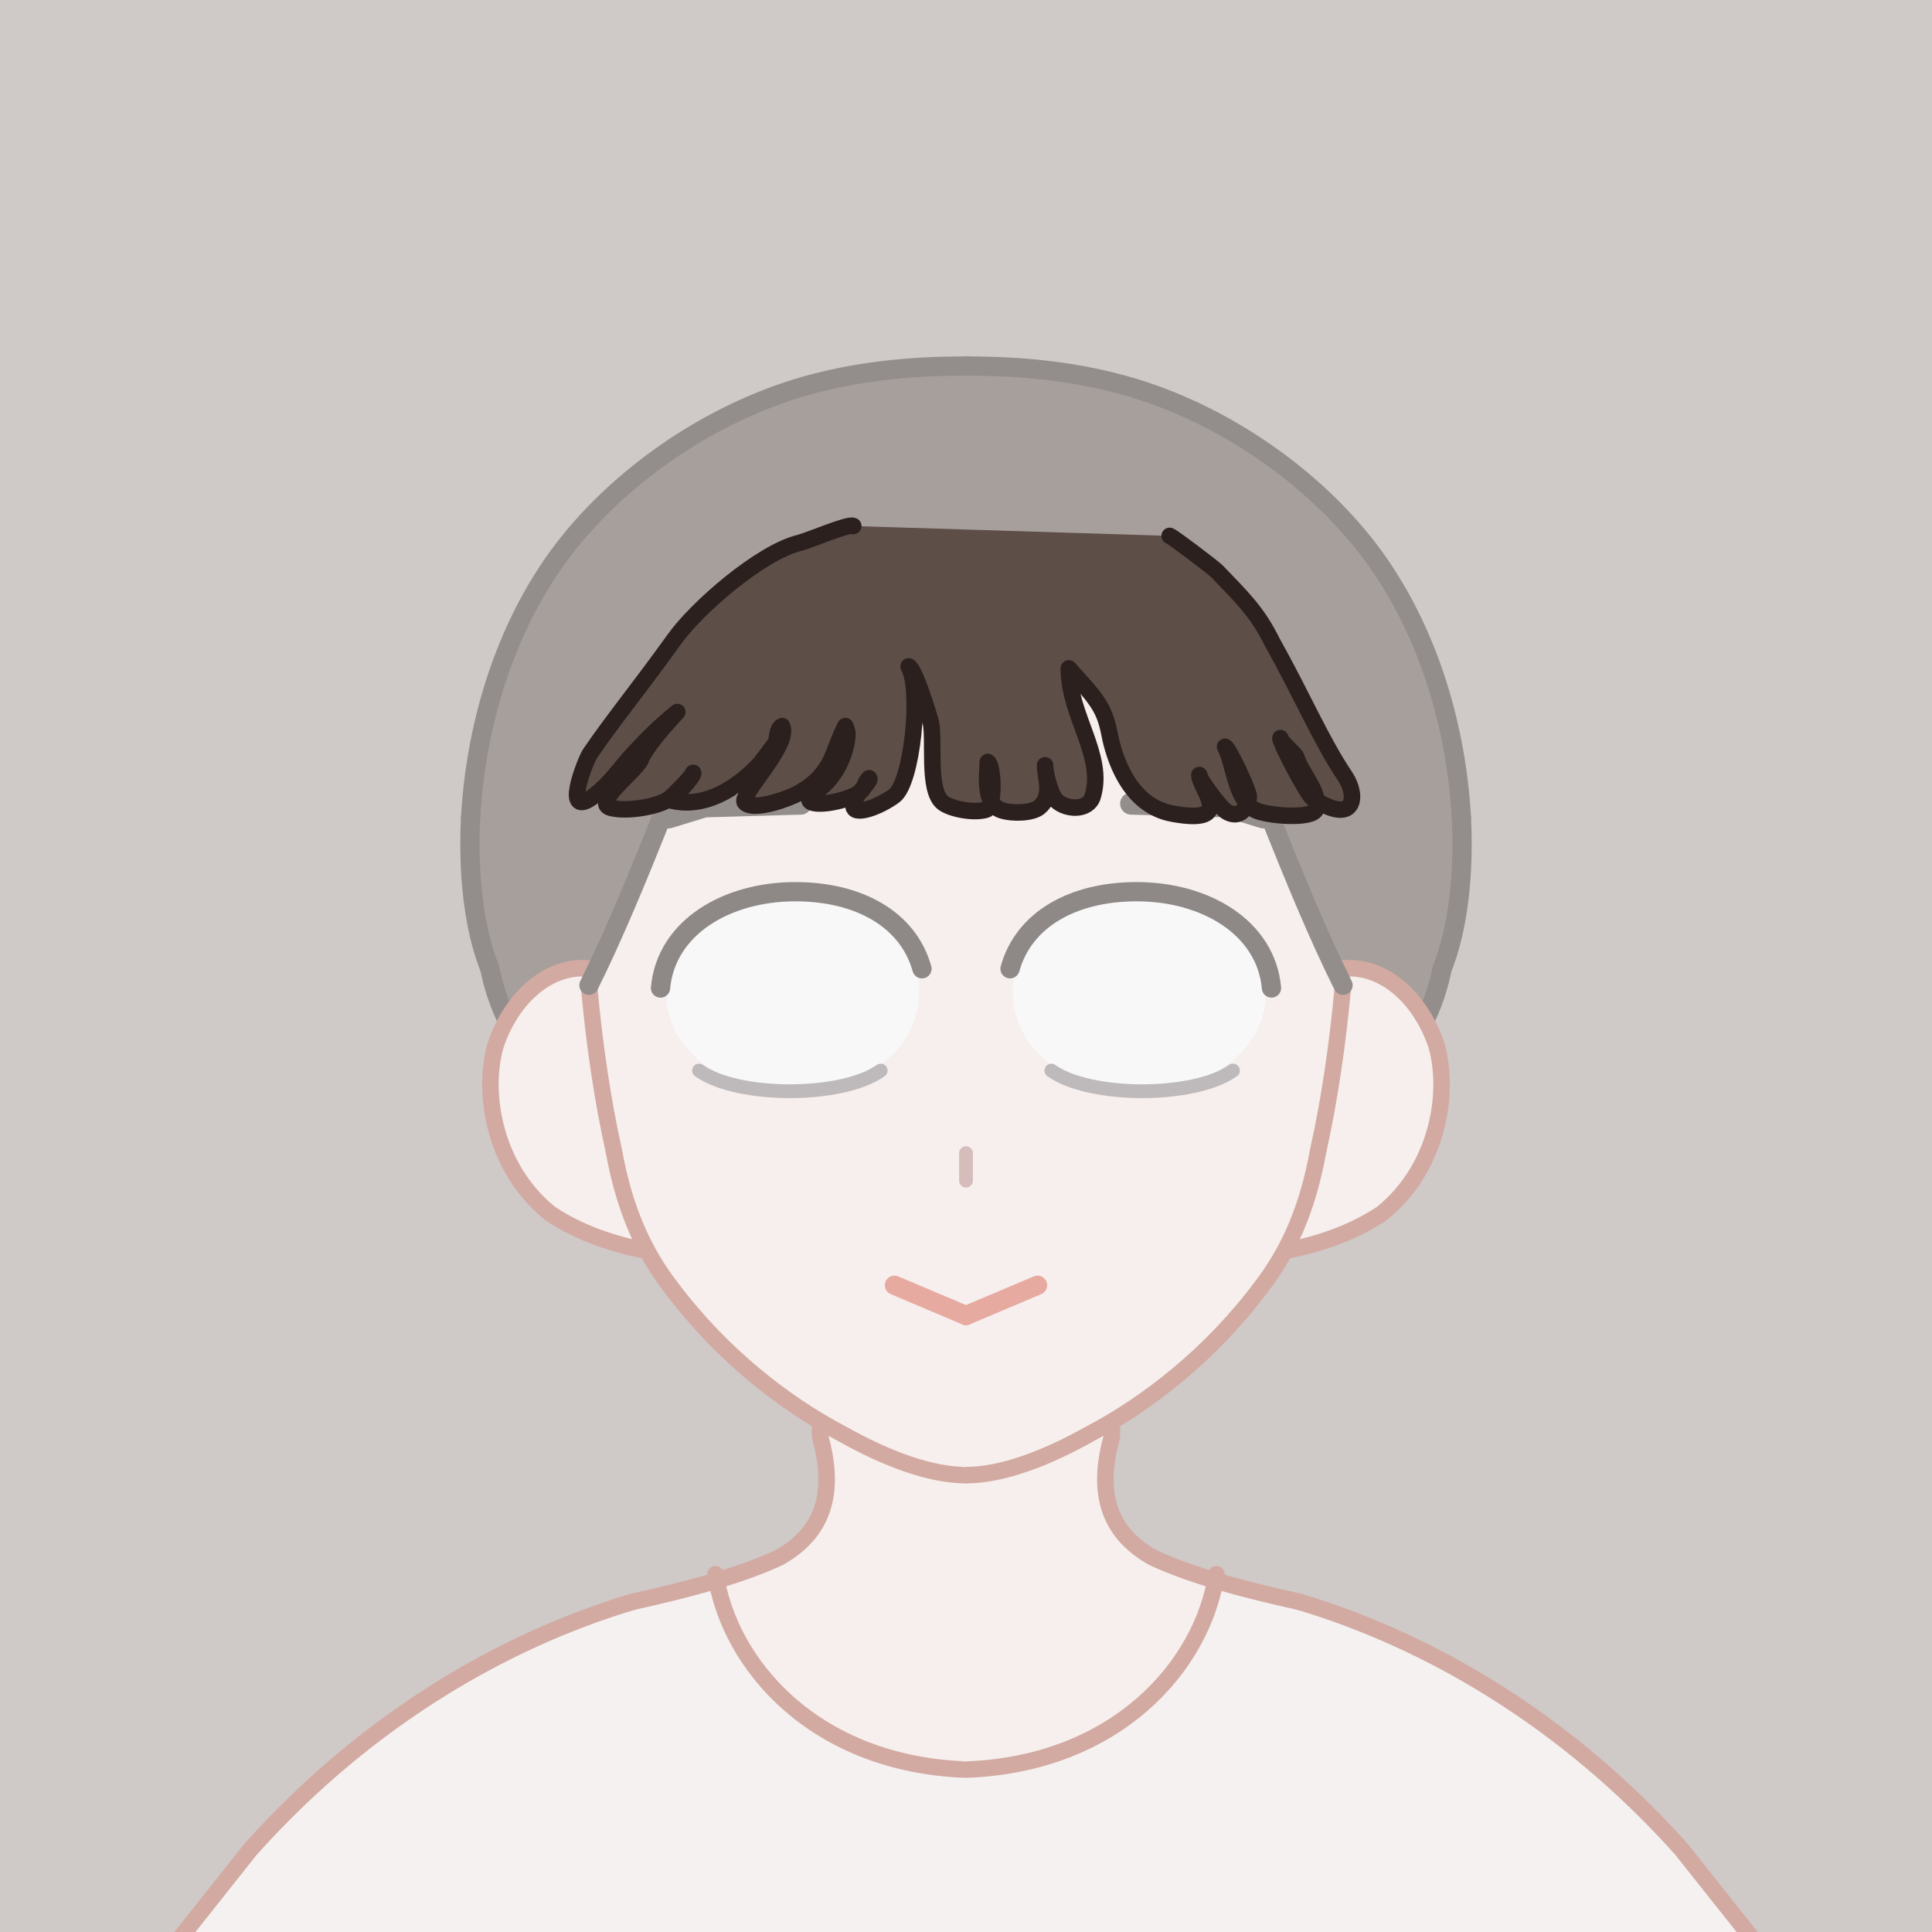
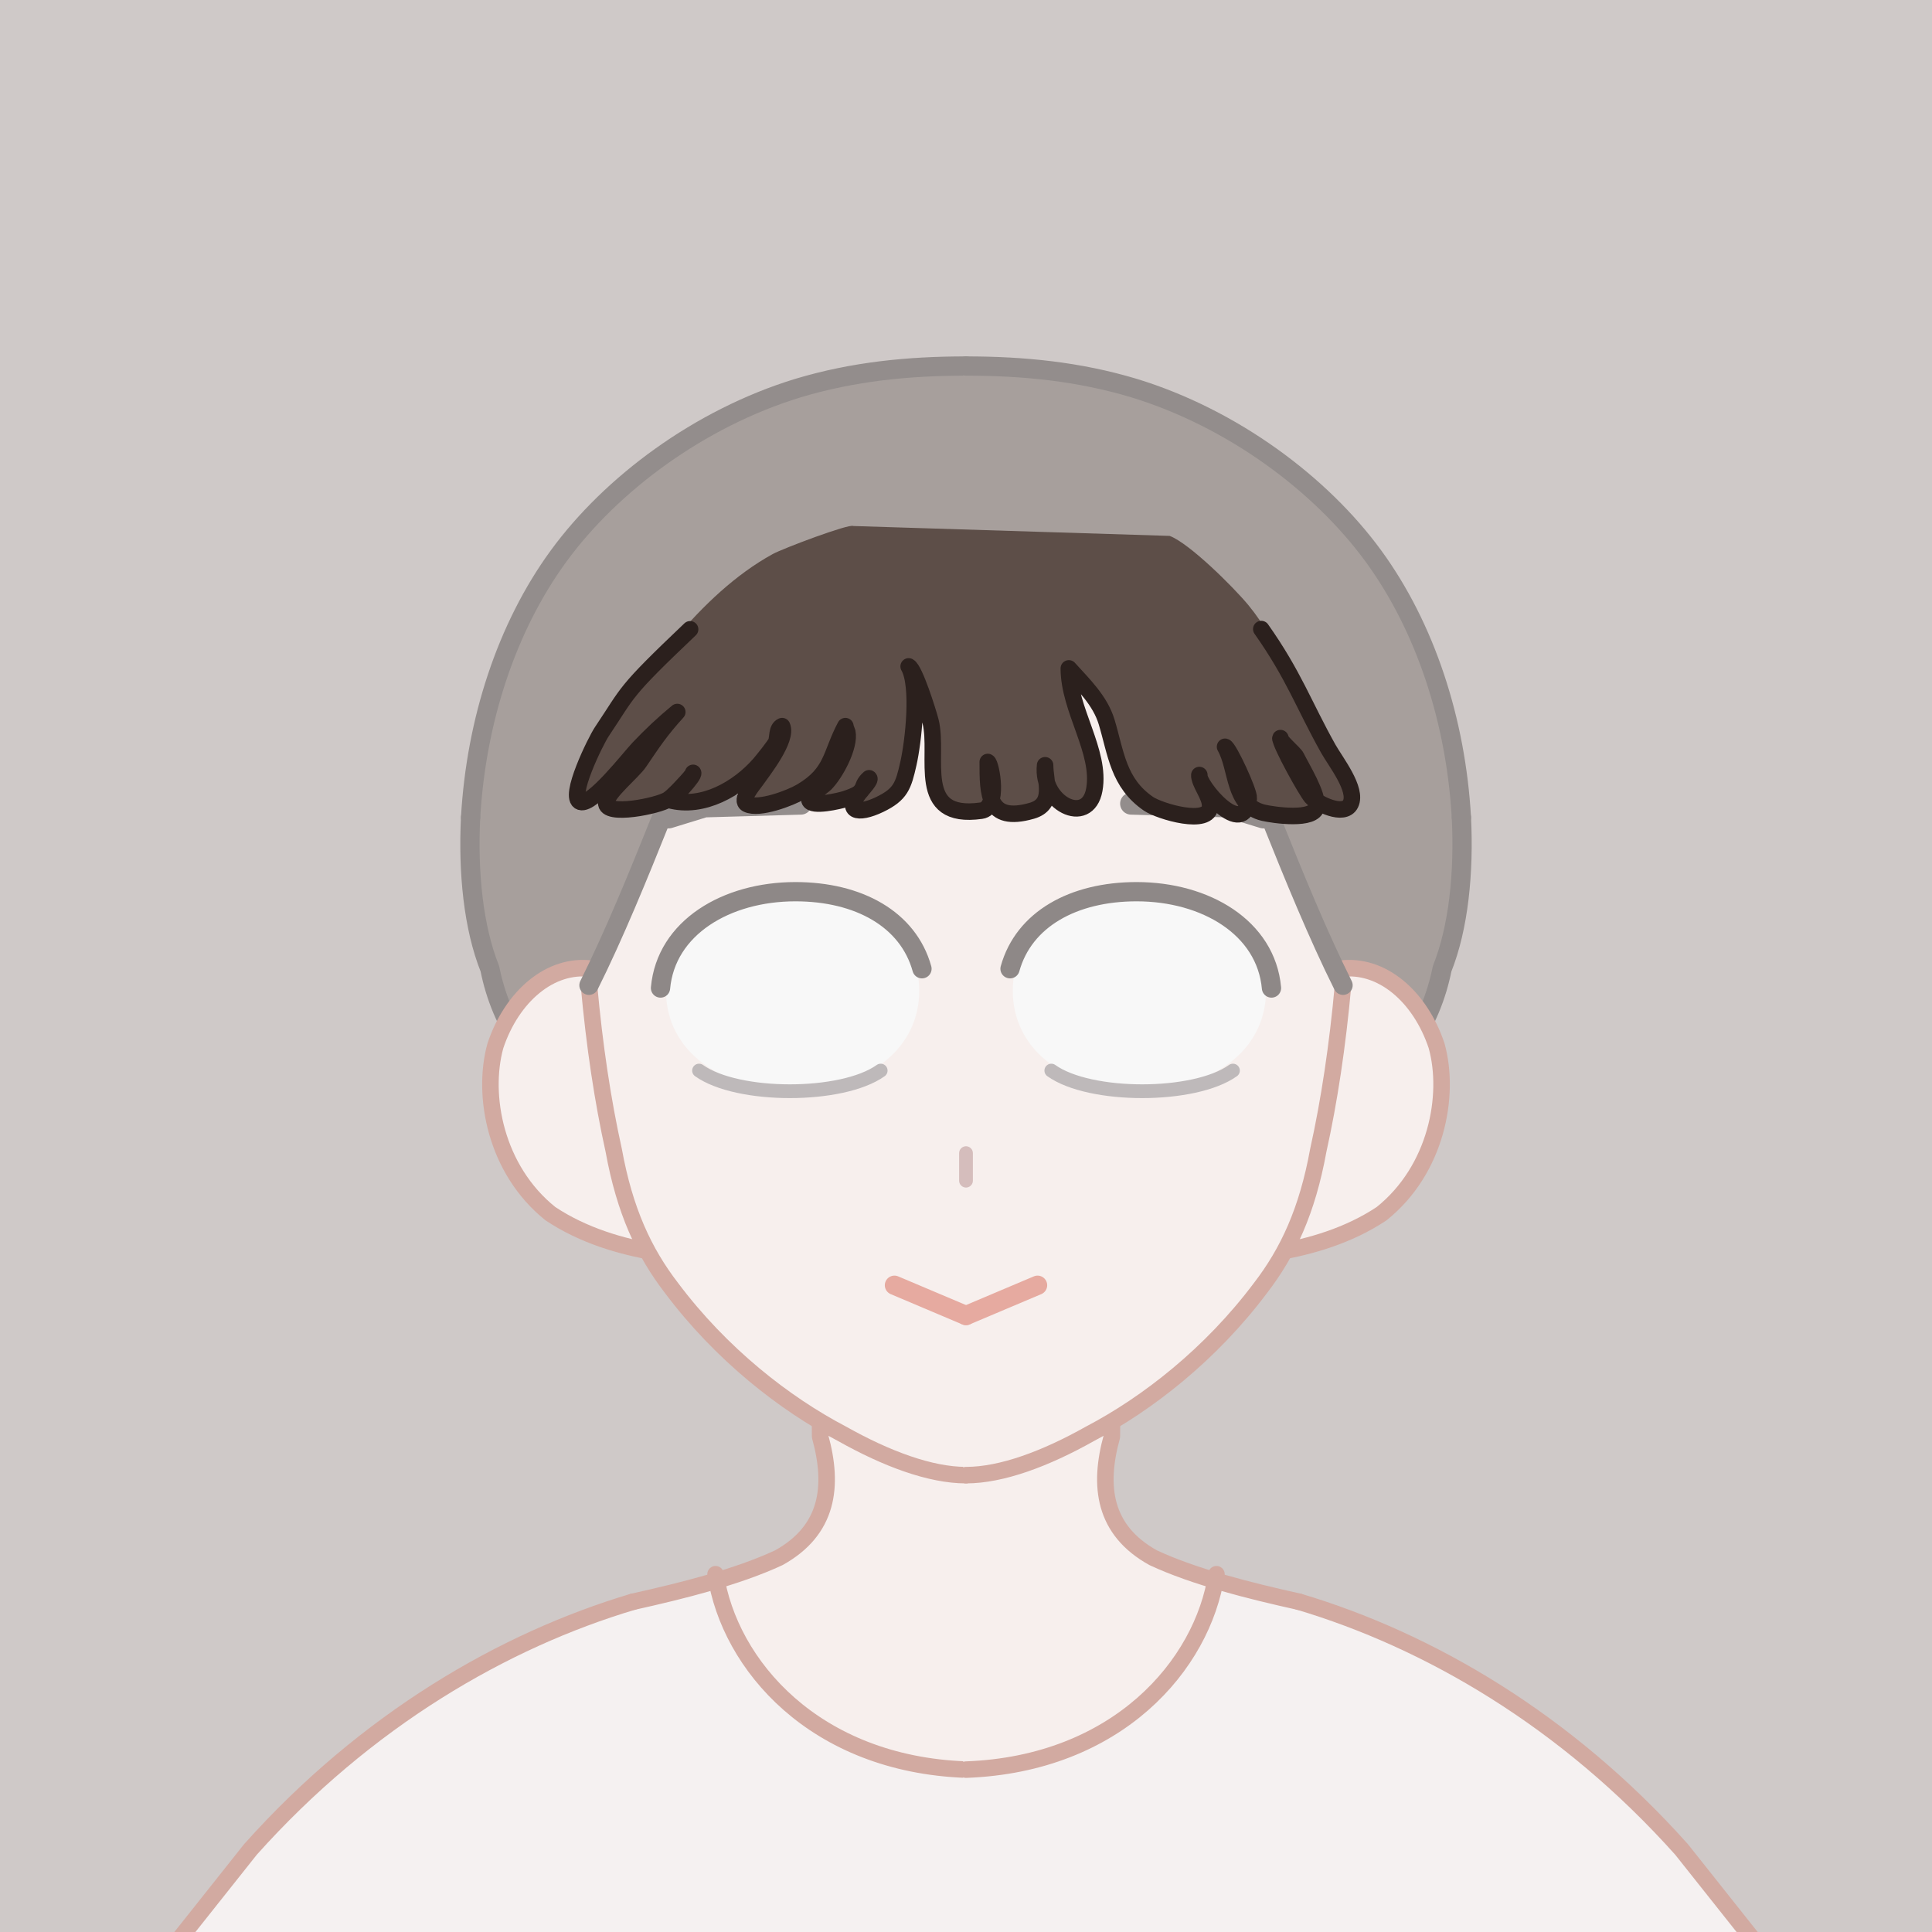
<svg xmlns="http://www.w3.org/2000/svg" width="702" height="702" viewBox="0 0 702 702">
  <defs>
-     <clipPath id="clip-path-1">
+     <clipPath id="clip-path-5">
      <path d="M242 326.48 L386 326.48 L386 368.02 L242 368.02 Z" />
    </clipPath>
    <filter id="filter-1" filterUnits="userSpaceOnUse" x="245" y="377" width="138" height="100" color-interpolation-filters="sRGB">
      <feGaussianBlur in="SourceGraphic" stdDeviation="9" color-interpolation-filters="linearRGB" />
    </filter>
-     <clipPath id="clip-path-2">
+     <clipPath id="clip-path-6">
      <path d="M460 326.48 L316 326.48 L316 368.02 L460 368.02 Z" />
    </clipPath>
    <filter id="filter-2" filterUnits="userSpaceOnUse" x="319" y="377" width="138" height="100" color-interpolation-filters="sRGB">
      <feGaussianBlur in="SourceGraphic" stdDeviation="9" color-interpolation-filters="linearRGB" />
    </filter>
-     <clipPath id="clip-path-3">
+     <clipPath id="clip-path-7">
      <path d="M242 310.44 C242 298.35 262 291.76 288 291.76 C314 291.76 334 298.35 334 310.44 C334 322.53 314 330.22 288 330.22 C262 330.22 242 322.53 242 310.44 Z" />
    </clipPath>
-     <clipPath id="clip-path-4">
+     <clipPath id="clip-path-8">
      <path d="M460 310.44 C460 298.35 440 291.76 414 291.76 C388 291.76 368 298.35 368 310.44 C368 322.53 388 330.22 414 330.22 C440 330.22 460 322.53 460 310.44 Z" />
    </clipPath>
  </defs>
  <g id="_ref">
    <g opacity="0.5">
      <rect x="0" y="0" width="702" height="702" fill="#ada19f" />
      <g data-layer="body">
        <g>
          <path d="M260 573 L230 582 C183 596 133 625 91 672 L60 712 L352 712 L352 643 C296 641 265 605 260 573 Z" fill="#f9f2f1" />
          <path d="M296 490 L298 522 C303 540 301 556 283 566 L260 573 C265 605 296 641 352 643 L352 490 Z" fill="#fdeeea" />
          <path d="M230 582 C183 596 133 625 91 672 L64 706" fill="none" stroke="#b46352" stroke-width="6" stroke-linecap="round" stroke-linejoin="round" />
          <path d="M296 500 C298 510 298 516 298 522 C303 540 301 556 283 566 C268 573 248 578 230 582" fill="none" stroke="#b46352" stroke-width="6" stroke-linecap="round" stroke-linejoin="round" />
          <path d="M260 572 C265 605 296 641 351 643" fill="none" stroke="#b46352" stroke-width="6" stroke-linecap="round" stroke-linejoin="round" />
        </g>
        <g>
          <path d="M442 573 L472 582 C519 596 569 625 611 672 L642 712 L350 712 L350 643 C406 641 437 605 442 573 Z" fill="#f9f2f1" />
          <path d="M406 490 L404 522 C399 540 401 556 419 566 L442 573 C437 605 406 641 350 643 L350 490 Z" fill="#fdeeea" />
          <path d="M472 582 C519 596 569 625 611 672 L638 706" fill="none" stroke="#b46352" stroke-width="6" stroke-linecap="round" stroke-linejoin="round" />
          <path d="M406 500 C404 510 404 516 404 522 C399 540 401 556 419 566 C434 573 454 578 472 582" fill="none" stroke="#b46352" stroke-width="6" stroke-linecap="round" stroke-linejoin="round" />
          <path d="M442 572 C437 605 406 641 351 643" fill="none" stroke="#b46352" stroke-width="6" stroke-linecap="round" stroke-linejoin="round" />
        </g>
      </g>
      <g data-layer="hairBase">
        <g>
          <path d="M352 133 L351 133 C330 133 310 135 290 141 C254 152 222 176 203 202 C184 228 173 262 171 297 C170 317 172 337 178 352 C180 362 184 372 190 380 L198 386 L352 386 Z" fill="#5d4e48" />
          <path d="M351 133 C330 133 310 135 290 141 C254 152 222 176 203 202 C184 228 173 262 171 297" fill="none" stroke="#352a27" stroke-width="7" stroke-linecap="round" stroke-linejoin="round" />
          <path d="M171 297 C170 317 172 337 178 352 C180 362 184 372 190 380" fill="none" stroke="#352a27" stroke-width="7" stroke-linecap="round" stroke-linejoin="round" />
        </g>
        <g>
          <path d="M350 133 L351 133 C372 133 392 135 412 141 C448 152 480 176 499 202 C518 228 529 262 531 297 C532 317 530 337 524 352 C522 362 518 372 512 380 L504 386 L350 386 Z" fill="#5d4e48" />
          <path d="M351 133 C372 133 392 135 412 141 C448 152 480 176 499 202 C518 228 529 262 531 297" fill="none" stroke="#352a27" stroke-width="7" stroke-linecap="round" stroke-linejoin="round" />
          <path d="M531 297 C532 317 530 337 524 352 C522 362 518 372 512 380" fill="none" stroke="#352a27" stroke-width="7" stroke-linecap="round" stroke-linejoin="round" />
        </g>
      </g>
      <g data-layer="ear">
        <g>
          <path d="M215 352 C200 350 186 362 180 380 C175 398 180 425 200 441 C212 449 226 453 238 455 L225 380 Z" fill="#fdeeea" />
          <path d="M215 352 C200 350 186 362 180 380 C175 398 180 425 200 441 C212 449 226 453 238 455" fill="none" stroke="#b46352" stroke-width="6" stroke-linecap="round" stroke-linejoin="round" />
        </g>
        <g>
          <path d="M487 352 C502 350 516 362 522 380 C527 398 522 425 502 441 C490 449 476 453 464 455 L477 380 Z" fill="#fdeeea" />
          <path d="M487 352 C502 350 516 362 522 380 C527 398 522 425 502 441 C490 449 476 453 464 455" fill="none" stroke="#b46352" stroke-width="6" stroke-linecap="round" stroke-linejoin="round" />
        </g>
      </g>
      <g data-layer="face">
        <g>
          <path d="M352 200 L351 200 C322 200 296 208 278 228 C262 246 250 272 240 298 C232 318 223 340 214 358 C216 380 219 400 223 418 C227 440 234 455 244 468 C262 492 285 510 306 521 C322 530 338 536 351 536 L352 536 Z" fill="#fdeeea" />
          <path d="M214 358 C216 380 219 400 223 418 C227 440 234 455 244 468 C262 492 285 510 306 521 C322 530 338 536 351 536" fill="none" stroke="#b46352" stroke-width="6" stroke-linecap="round" stroke-linejoin="round" />
        </g>
        <g>
          <path d="M350 200 L351 200 C380 200 406 208 424 228 C440 246 452 272 462 298 C470 318 479 340 488 358 C486 380 483 400 479 418 C475 440 468 455 458 468 C440 492 417 510 396 521 C380 530 364 536 351 536 L350 536 Z" fill="#fdeeea" />
          <path d="M488 358 C486 380 483 400 479 418 C475 440 468 455 458 468 C440 492 417 510 396 521 C380 530 364 536 351 536" fill="none" stroke="#b46352" stroke-width="6" stroke-linecap="round" stroke-linejoin="round" />
        </g>
      </g>
      <g data-layer="makeup">
-         <g clip-path="url(#clip-path-1)">
+         <g clip-path="url(#clip-path-5)">
          <g filter="url(#filter-1)">
            <ellipse cx="314" cy="427" rx="40" ry="21" fill="#f3bfb8" opacity="0.5" />
          </g>
        </g>
-         <g clip-path="url(#clip-path-2)">
+         <g clip-path="url(#clip-path-6)">
          <g filter="url(#filter-2)">
            <ellipse cx="388" cy="427" rx="40" ry="21" fill="#f3bfb8" opacity="0.5" />
          </g>
        </g>
      </g>
      <g data-layer="mouth">
        <line x1="325" y1="467" x2="351" y2="478" fill="none" stroke="#dc6450" stroke-width="7" stroke-linecap="round" stroke-linejoin="round" />
        <line x1="377" y1="467" x2="351" y2="478" fill="none" stroke="#dc6450" stroke-width="7" stroke-linecap="round" stroke-linejoin="round" />
        <line x1="351" y1="419" x2="351" y2="429" fill="none" stroke="#b98a88" stroke-width="5" stroke-linecap="round" />
      </g>
      <g data-layer="eye">
        <path d="M242 360 C242 338 262 326 288 326 C314 326 334 338 334 360 C334 382 314 396 288 396 C262 396 242 382 242 360 Z" fill="#ffffff" />
-         <g clip-path="url(#clip-path-3)">
+         <g clip-path="url(#clip-path-7)">
          <g>
            <circle cx="292" cy="361" r="26" fill="#3e2a22" />
            <circle cx="292" cy="361" r="17.42" fill="#7e5647" />
            <circle cx="292" cy="358.92" r="9.62" fill="#1e1410" />
          </g>
        </g>
        <g>
          <path d="M254 389 C268 399 306 399 320 389" fill="none" stroke="#8b8284" stroke-width="5" stroke-linecap="round" />
          <path d="M240 359 C242 337 264 324 289 324 C312 324 330 334 335 352" fill="none" stroke="#2b201d" stroke-width="7" stroke-linecap="round" stroke-linejoin="round" />
        </g>
        <g>
          <path d="M460 360 C460 338 440 326 414 326 C388 326 368 338 368 360 C368 382 388 396 414 396 C440 396 460 382 460 360 Z" fill="#ffffff" />
-           <g clip-path="url(#clip-path-4)">
+           <g clip-path="url(#clip-path-8)">
            <g>
              <circle cx="410" cy="361" r="26" fill="#3e2a22" />
              <circle cx="410" cy="361" r="17.42" fill="#7e5647" />
              <circle cx="410" cy="358.92" r="9.62" fill="#1e1410" />
            </g>
          </g>
          <g>
            <path d="M448 389 C434 399 396 399 382 389" fill="none" stroke="#8b8284" stroke-width="5" stroke-linecap="round" />
            <path d="M462 359 C460 337 438 324 413 324 C390 324 372 334 367 352" fill="none" stroke="#2b201d" stroke-width="7" stroke-linecap="round" stroke-linejoin="round" />
          </g>
        </g>
      </g>
      <g data-layer="hairLine">
        <path d="M351 200 C322 200 296 208 278 228 C262 246 250 272 240 298 C232 318 223 340 214 358" fill="none" stroke="#352a27" stroke-width="7" stroke-linecap="round" stroke-linejoin="round" />
        <path d="M351 200 C380 200 406 208 424 228 C440 246 452 272 462 298 C470 318 479 340 488 358" fill="none" stroke="#352a27" stroke-width="7" stroke-linecap="round" stroke-linejoin="round" />
      </g>
      <g data-layer="brow">
        <polyline points="243,297 256,293 291,292" fill="none" stroke="#352a27" stroke-width="8" stroke-linecap="round" stroke-linejoin="round" />
        <polyline points="459,297 446,293 411,292" fill="none" stroke="#352a27" stroke-width="8" stroke-linecap="round" stroke-linejoin="round" />
      </g>
    </g>
  </g>
  <g id="full">
-     <path d="M310.044 191.13 C308.512 190.11 293.9 196.43 290.554 197.24 C276.403 200.66 253.008 220.94 244.901 232.46 C231.936 250.48 222.157 262.35 214.344 273.91 C212.838 276.14 203.755 298.58 215.917 289.11 C222.276 284.16 225.387 278.92 230.288 273.71 C235.921 267.72 239.267 264.34 246.095 258.71 C241.873 263.35 234.761 271.16 232.797 276.03 C231.188 280.03 215.214 291.69 221.877 293.51 C227.73 295.12 239.42 293.07 243.112 290.25 C244.547 289.16 252.223 281.45 251.843 280.82 C252.45 281.82 244.69 290.08 243.221 290.69 C257.867 294.71 270.769 283.34 276.147 277.46 C276.429 277.15 282.07 269.72 282.118 269.47 C282.356 268.2 282.371 264.64 284.177 263.84 C287.282 270.67 268.183 289.31 270.711 291.67 C274.13 294.86 286.813 290.02 289.925 288.32 C302.895 281.24 302.49 272.59 307.17 263.84 C307.123 263.89 307.945 265.85 307.939 266.35 C307.863 272.63 304.171 282.25 296.96 287.24 C288.639 292.99 300.055 293.01 308.446 289.88 C315.612 287.2 313.194 285.08 315.792 282.79 C316.683 283.28 312.166 287.92 311.665 288.78 C311.076 289.8 307.241 295.77 314.355 294.24 C317.985 293.46 322.61 290.94 324.989 289.12 C331.505 284.11 334.856 250.32 330.163 242.14 C332.576 243.35 337.754 260.55 338.184 262.36 C339.692 268.7 336.842 287.13 342.574 291.66 C345.459 293.94 353.731 295.57 358.329 294.2 C361.619 293.22 360.872 277.74 358.904 276.87 C358.904 280.63 356.981 292.14 363.88 294.4 C367.959 295.74 375.048 295.46 377.63 293.33 C382.677 289.17 379.741 282.67 379.741 278.06 C379.516 280.15 381.768 289.02 383.844 290.92 C387.676 294.43 395.448 294.6 397.038 289.37 C401.54 274.54 388.363 260.12 388.363 242.86 C398.135 253.68 401.233 256.78 403.121 266.58 C404.654 274.54 409.883 292.69 426.041 295.65 C449.325 299.91 435.786 286.51 435.786 281.61 C435.487 282.92 443.569 293.8 445.845 295.03 C451.721 298.22 453.781 291.23 453.781 289.57 C453.781 287.21 446.335 271.61 445.127 271.34 C448.357 277.02 448.678 290.18 455.803 294.2 C459.831 296.47 477.232 297.89 478.2 293.96 C479.778 287.56 472.869 281.36 471.028 275.1 C470.679 273.91 464.697 269.09 465.246 268.19 C465.246 270.16 475.089 288.81 476.982 290.06 C492.479 300.27 493.486 289.17 488.771 282.14 C479.85 268.83 473.529 253.46 462.372 233.52 C456.729 222 450.888 216.73 442.253 207.65 C440.974 206.31 426.33 195.22 425.008 194.72" fill="#5d4e48" stroke="#2b201d" stroke-width="6" stroke-linecap="round" stroke-linejoin="round" />
+     <path d="M310.044 191.13 C308.622 190.183 284.444 199.295 280.752 201.328 C253.914 216.102 234.007 245.858 216.638 270.583 C214.442 273.71 206.226 289.862 210.908 291.372 C215.251 292.772 228.742 275.33 231.985 271.912 C236.507 267.149 241.023 262.892 246.095 258.71 C240.016 265.391 237.199 269.682 232.295 276.927 C229.863 280.519 220.62 287.917 220.271 291.576 C219.772 296.821 239.343 292.804 242.76 290.5 C244.767 289.148 247.444 286.148 249.118 284.346 C249.443 283.996 252.067 281.191 251.843 280.82 C252.418 281.767 244.845 290.016 243.221 290.69 C255.317 294.01 268.221 286.527 276.004 277.616 C277.152 276.302 281.535 270.828 282.04 269.607 C282.672 268.079 282.118 264.752 284.177 263.84 C286.308 268.527 277.258 279.985 274.592 283.751 C273.508 285.283 268.709 290.835 271.483 292.19 C275.746 294.273 287.104 290.016 291.127 287.637 C302.664 280.814 301.693 274.081 307.17 263.84 C307.022 263.998 307.815 265.689 307.87 265.953 C308.963 271.175 303.542 281.119 299.942 284.734 C298.74 285.941 293.656 289.156 294.101 290.74 C294.863 293.463 305.229 290.943 306.961 290.392 C315.871 287.557 311.911 286.211 315.792 282.79 C316.552 283.208 313.414 286.65 313.103 287.016 C306.398 294.89 311.613 296.19 319.674 292.3 C327.295 288.622 328.252 285.503 330.083 277.382 C331.838 269.597 334.2 249.177 330.163 242.14 C332.409 243.266 337.29 258.858 338.098 262.027 C341.395 274.947 332.133 297.983 356.531 294.568 C363.345 293.614 360.131 277.412 358.904 276.87 C358.904 288.375 358.807 299.217 374.889 294.605 C383.304 292.193 379.741 284.081 379.741 278.06 C378.263 291.789 395.19 300.464 397.624 286.935 C400.113 273.1 388.363 257.941 388.363 242.86 C393.669 248.734 399.75 254.545 402.093 262.309 C405.518 273.658 406.263 284.472 417.3 292.052 C421.308 294.804 439.716 300.299 439.7 292.788 C439.692 289.003 435.786 284.812 435.786 281.61 C435.029 284.927 452.145 305.852 453.741 290.063 C453.98 287.694 446.5 271.647 445.127 271.34 C449.648 279.291 447.901 292.735 459.117 295.32 C462.668 296.138 477.692 298.381 478.369 293.047 C478.927 288.656 473.152 279.351 470.994 275.009 C470.322 273.658 464.725 269.043 465.246 268.19 C465.246 270.516 474.557 287.36 476.51 289.597 C478.575 291.962 488.382 296.892 490.73 292.088 C493.295 286.841 485.272 276.772 482.596 271.991 C473.67 256.041 464.859 233.484 453.629 219.904 C448.238 213.385 432.229 197.451 425.008 194.72" fill="#5d4e48" />
+     <path d="M250.752 228.661 C226.155 252.061 228.822 250.728 218.638 265.916 C216.51 269.09 206.226 289.862 210.908 291.372 C215.251 292.772 228.742 275.33 231.985 271.912 C236.507 267.149 241.023 262.892 246.095 258.71 C240.016 265.391 237.199 269.682 232.295 276.927 C229.863 280.519 220.62 287.917 220.271 291.576 C219.772 296.821 239.343 292.804 242.76 290.5 C244.767 289.148 247.444 286.148 249.118 284.346 C249.443 283.996 252.067 281.191 251.843 280.82 C252.418 281.767 244.845 290.016 243.221 290.69 C255.317 294.01 268.221 286.527 276.004 277.616 C277.152 276.302 281.535 270.828 282.04 269.607 C282.672 268.079 282.118 264.752 284.177 263.84 C286.308 268.527 277.258 279.985 274.592 283.751 C273.508 285.283 268.709 290.835 271.483 292.19 C275.746 294.273 287.104 290.016 291.127 287.637 C302.664 280.814 301.693 274.081 307.17 263.84 C307.022 263.998 307.815 265.689 307.87 265.953 C308.963 271.175 303.542 281.119 299.942 284.734 C298.74 285.941 293.656 289.156 294.101 290.74 C294.863 293.463 305.229 290.943 306.961 290.392 C315.871 287.557 311.911 286.211 315.792 282.79 C316.552 283.208 313.414 286.65 313.103 287.016 C306.398 294.89 311.613 296.19 319.674 292.3 C327.295 288.622 328.252 285.503 330.083 277.382 C331.838 269.597 334.2 249.177 330.163 242.14 C332.409 243.266 337.29 258.858 338.098 262.027 C341.395 274.947 332.133 297.983 356.531 294.568 C363.345 293.614 360.131 277.412 358.904 276.87 C358.904 288.375 358.807 299.217 374.889 294.605 C383.304 292.193 379.741 284.081 379.741 278.06 C378.263 291.789 395.19 300.464 397.624 286.935 C400.113 273.1 388.363 257.941 388.363 242.86 C393.669 248.734 399.75 254.545 402.093 262.309 C405.518 273.658 406.263 284.472 417.3 292.052 C421.308 294.804 439.716 300.299 439.7 292.788 C439.692 289.003 435.786 284.812 435.786 281.61 C435.029 284.927 452.145 305.852 453.741 290.063 C453.98 287.694 446.5 271.647 445.127 271.34 C449.648 279.291 447.901 292.735 459.117 295.32 C462.668 296.138 477.692 298.381 478.369 293.047 C478.927 288.656 473.152 279.351 470.994 275.009 C470.322 273.658 464.725 269.043 465.246 268.19 C465.246 270.516 474.557 287.36 476.51 289.597 C478.575 291.962 488.382 296.892 490.73 292.088 C493.295 286.841 485.272 276.772 482.596 271.991 C473.67 256.041 470.155 245.395 458.295 228.571" fill="none" stroke="#2b201d" stroke-width="6" stroke-linecap="round" stroke-linejoin="round" />
  </g>
</svg>
